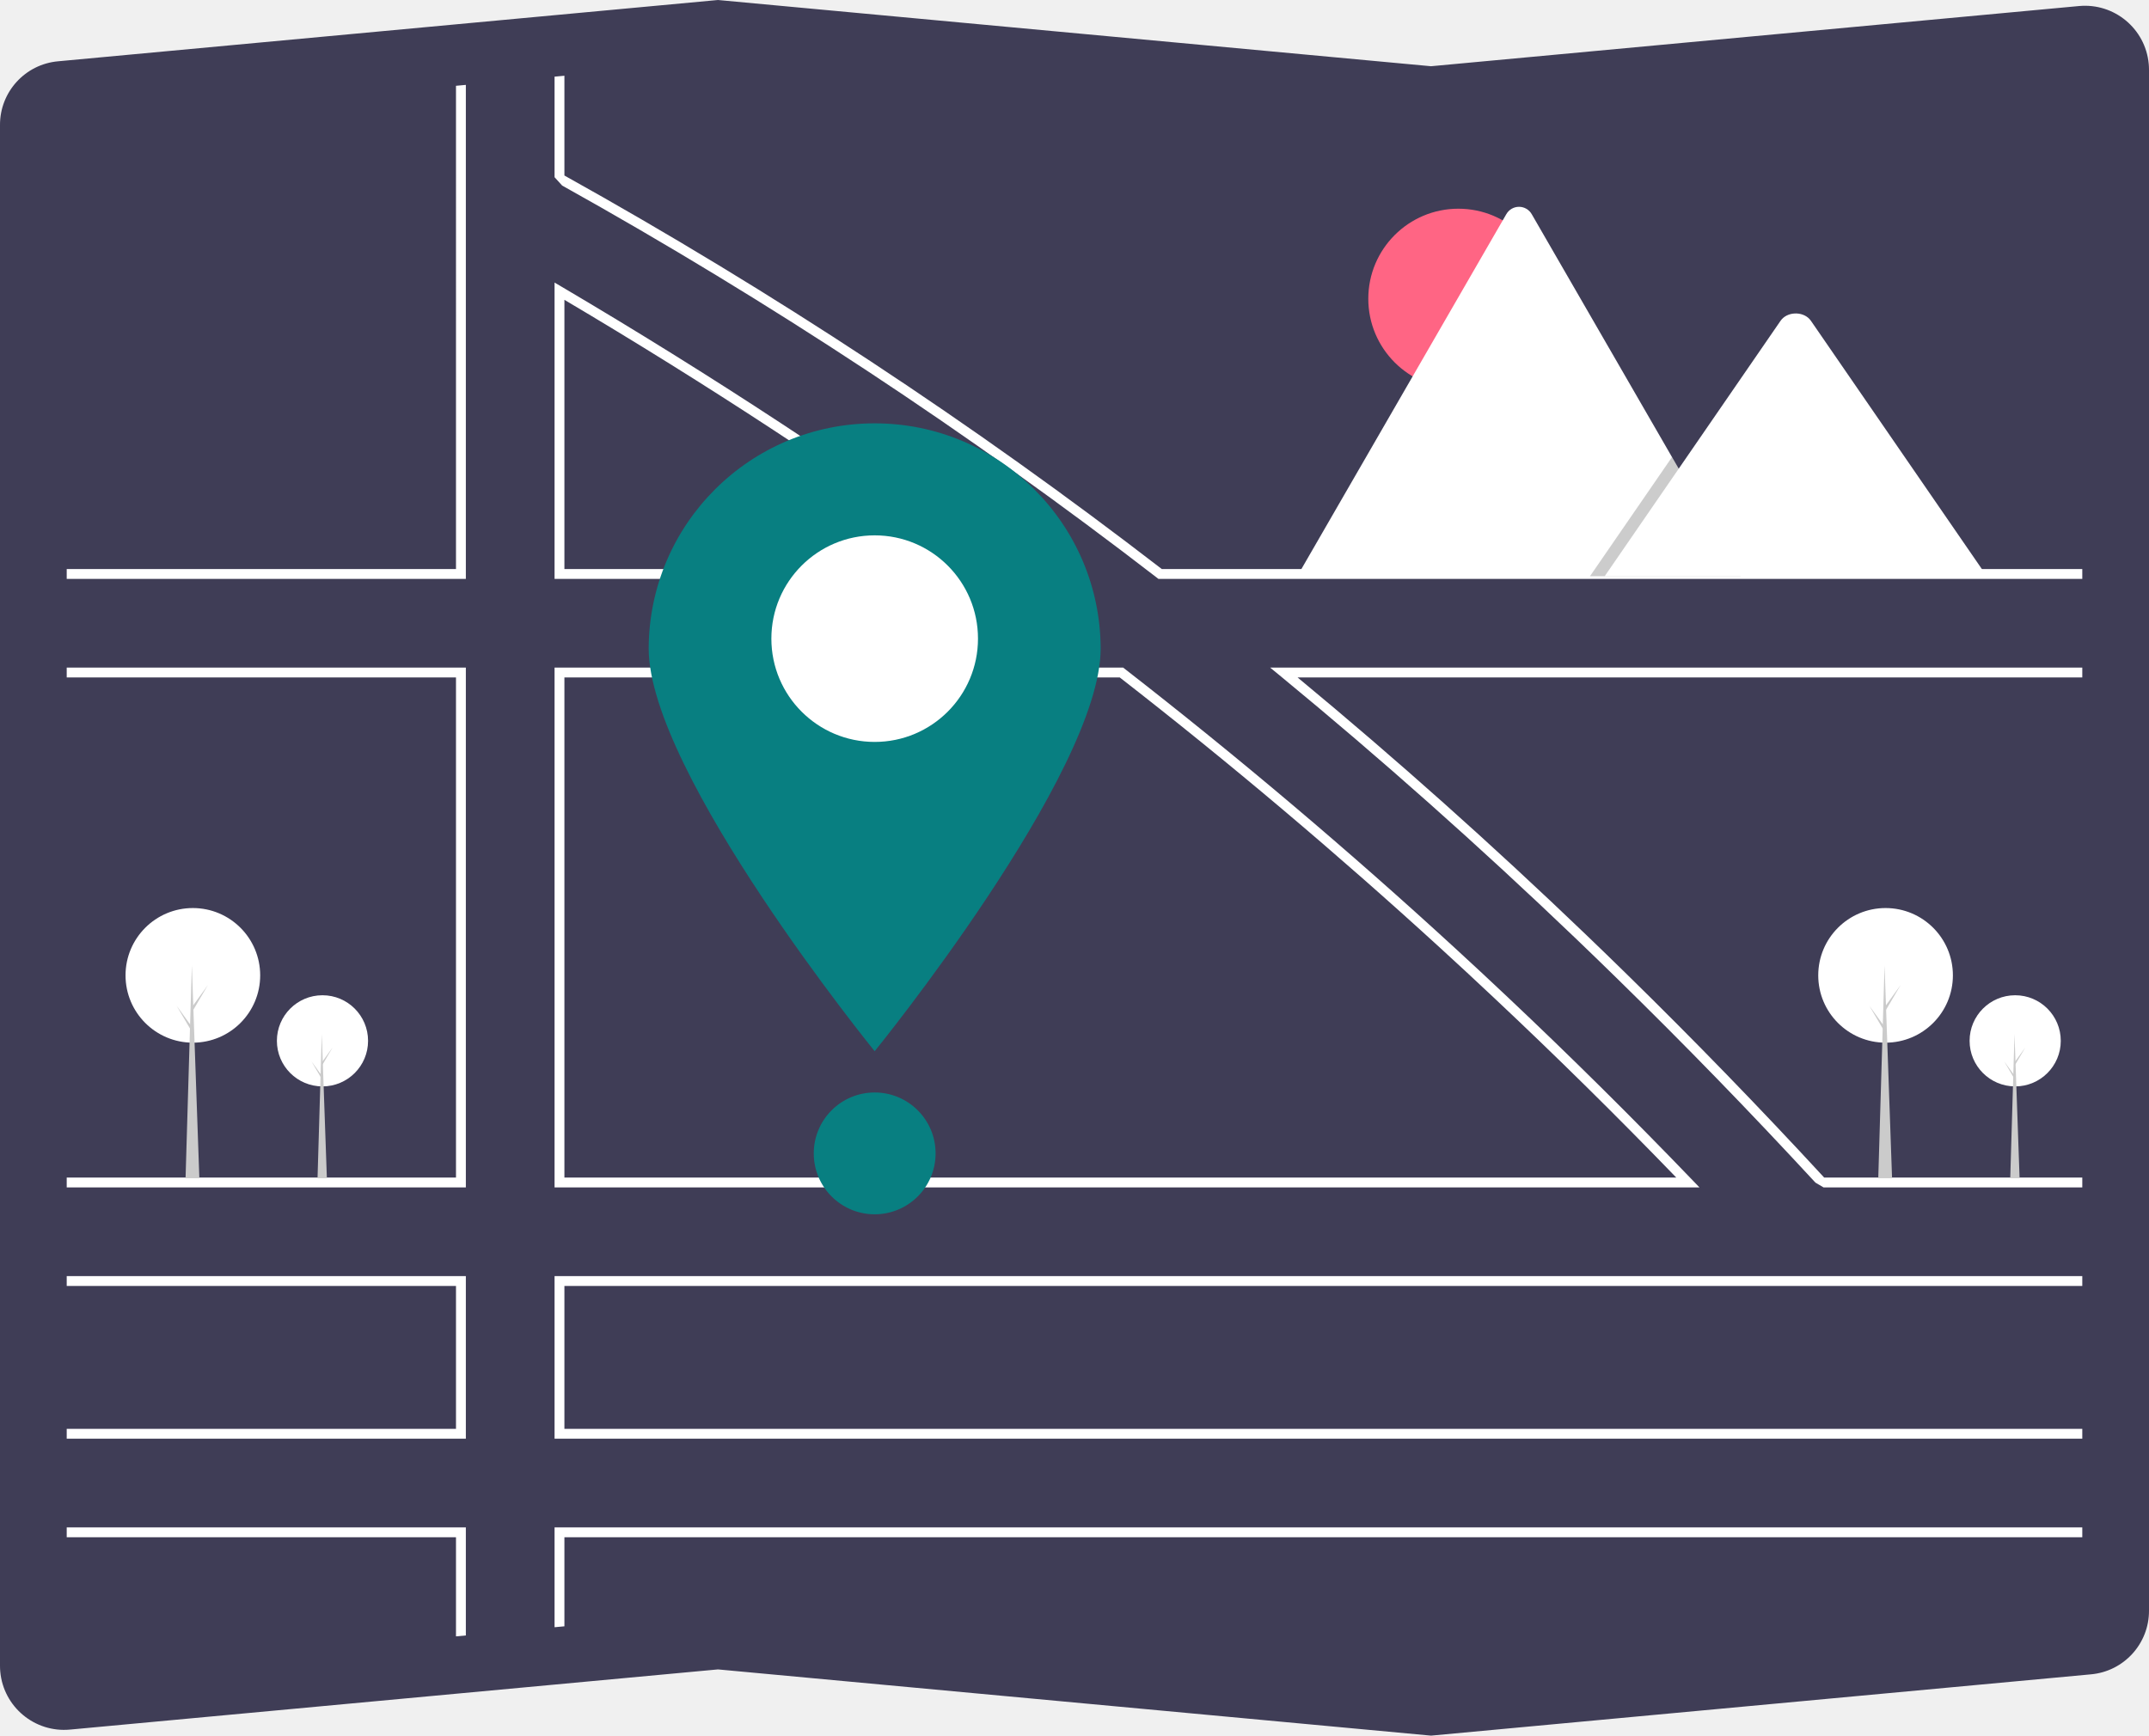
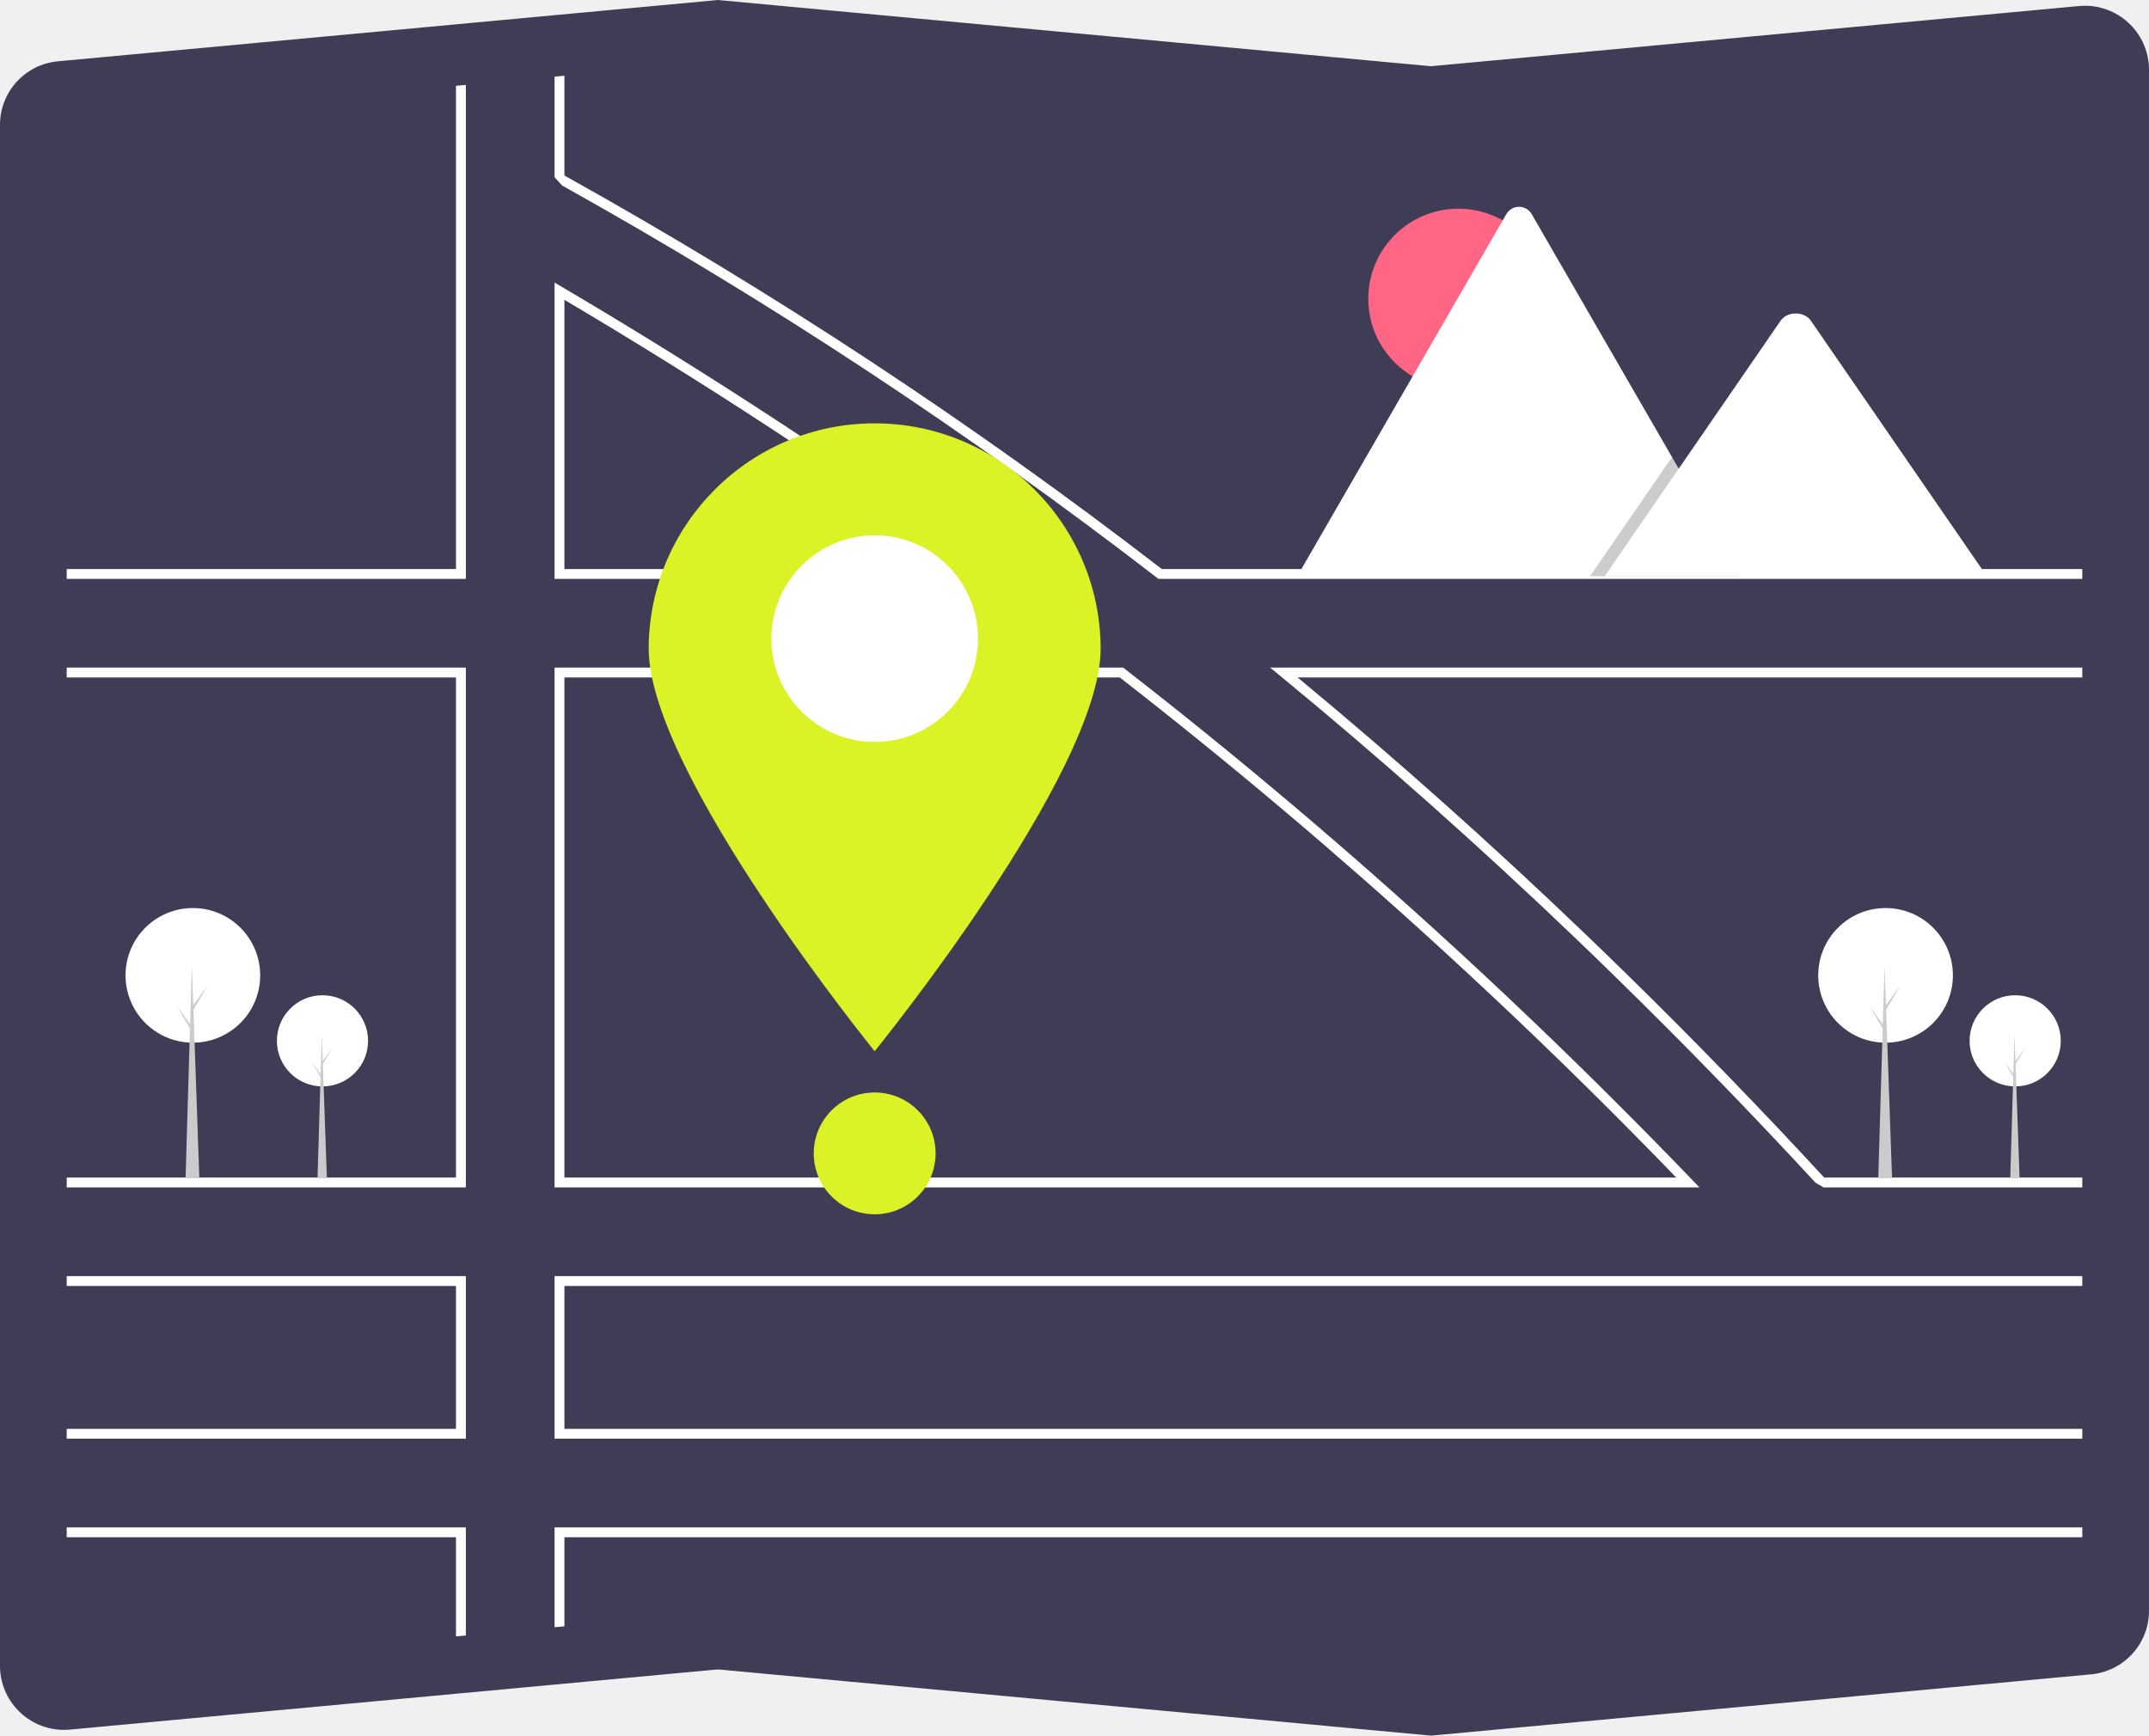
<svg xmlns="http://www.w3.org/2000/svg" data-name="Layer 1" width="721.112" height="582.535" viewBox="0 0 721.112 582.535">
  <path d="M719.635,741.267l-.153-.015L480.366,719.04,262.93,739.239a21.498,21.498,0,0,1-23.394-19.417q-.092-.991-.092-1.988V200.707a21.402,21.402,0,0,1,19.509-21.405l221.413-20.568.153.015,239.115,22.212L937.07,160.761a21.498,21.498,0,0,1,23.394,19.417q.092.991.092,1.988V699.293a21.402,21.402,0,0,1-19.509,21.406Z" transform="translate(-239.4438 -158.7327)" fill="#3f3d56" />
  <path d="M572.764,350.044c-46.286-33.71-94.987-65.676-144.738-95.004l-2.497-1.472v99.469H576.874Zm-143.928-.314V259.365c47.329,27.997,93.673,58.375,137.867,90.365Zm378.18,204.734q-30.027-31.217-61.608-61.013Q736.702,485.228,727.888,477.138q-53.79-49.412-111.119-93.987l-.447-.347H425.529V557.267H809.712Zm-378.18-.504V386.111H615.189q55.279,43,107.564,90.812,9.079,8.297,18.033,16.727,31.304,29.419,61.145,60.31Zm378.18.504q-30.027-31.217-61.608-61.013Q736.702,485.228,727.888,477.138q-53.79-49.412-111.119-93.987l-.447-.347H425.529V557.267H809.712Zm-378.18-.504V386.111H615.189q55.279,43,107.564,90.812,9.079,8.297,18.033,16.727,31.304,29.419,61.145,60.31ZM572.764,350.044c-46.286-33.71-94.987-65.676-144.738-95.004l-2.497-1.472v99.469H576.874Zm-143.928-.314V259.365c47.329,27.997,93.673,58.375,137.867,90.365Zm143.928.314c-46.286-33.71-94.987-65.676-144.738-95.004l-2.497-1.472v99.469H576.874Zm-143.928-.314V259.365c47.329,27.997,93.673,58.375,137.867,90.365Zm378.18,204.734q-30.027-31.217-61.608-61.013Q736.702,485.228,727.888,477.138q-53.79-49.412-111.119-93.987l-.447-.347H425.529V557.267H809.712Zm-378.18-.504V386.111H615.189q55.279,43,107.564,90.812,9.079,8.297,18.033,16.727,31.304,29.419,61.145,60.31ZM261.831,587.033v3.307H392.455v47.957H261.831v3.307H395.763V587.033Zm163.698,84.338v33.512l3.307-.306V674.678H938.17v-3.307Zm512.641-81.03V587.033H425.529v54.571H938.17v-3.307H428.836V590.34Zm-308.866-240.611A1613.796,1613.796,0,0,0,428.836,217.642v-33.487l-3.307.306v33.746l2.547,2.8A1610.486,1610.486,0,0,1,627.732,352.69l.447.347H938.17v-3.307Zm-236.849,0H261.831v3.307H395.763V187.223l-3.307.306ZM938.17,382.803H665.652l3.564,2.927q50.329,41.412,98.832,87.844,6.896,6.598,13.742,13.304,34.082,33.301,66.834,68.777l2.727,1.612h86.82v-3.307H851.558q-32.396-35.124-66.197-68.214-6.759-6.623-13.568-13.155-47.453-45.53-96.931-86.479H938.17ZM261.831,671.371V674.678H392.455v33.272l3.307-.306V671.371Zm0-288.567v3.307H392.455V553.959H261.831v3.307H395.763V382.803Zm310.933-32.759c-46.286-33.71-94.987-65.676-144.738-95.004l-2.497-1.472v99.469H576.874Zm-143.928-.314V259.365c47.329,27.997,93.673,58.375,137.867,90.365Zm378.18,204.734q-30.027-31.217-61.608-61.013Q736.702,485.228,727.888,477.138q-53.79-49.412-111.119-93.987l-.447-.347H425.529V557.267H809.712Zm-378.18-.504V386.111H615.189q55.279,43,107.564,90.812,9.079,8.297,18.033,16.727,31.304,29.419,61.145,60.31ZM572.764,350.044c-46.286-33.71-94.987-65.676-144.738-95.004l-2.497-1.472v99.469H576.874Zm-143.928-.314V259.365c47.329,27.997,93.673,58.375,137.867,90.365Zm378.18,204.734q-30.027-31.217-61.608-61.013Q736.702,485.228,727.888,477.138q-53.79-49.412-111.119-93.987l-.447-.347H425.529V557.267H809.712Zm-378.18-.504V386.111H615.189q55.279,43,107.564,90.812,9.079,8.297,18.033,16.727,31.304,29.419,61.145,60.31Z" transform="translate(-239.4438 -158.7327)" fill="#fff" />
-   <path d="M608.78,376.378c0,41.881-75.833,135.18-75.833,135.18s-75.833-93.299-75.833-135.18a75.833,75.833,0,0,1,151.665,0Z" transform="translate(-239.4438 -158.7327)" fill="#087f81" />
+   <path d="M608.78,376.378c0,41.881-75.833,135.18-75.833,135.18s-75.833-93.299-75.833-135.18a75.833,75.833,0,0,1,151.665,0Z" transform="translate(-239.4438 -158.7327)" fill="#dbf226" />
  <path d="M567.614,373.081a34.666,34.666,0,1,1-34.666-34.666A34.65,34.65,0,0,1,567.614,373.081Z" transform="translate(-239.4438 -158.7327)" fill="#fff" style="isolation:isolate" />
-   <circle cx="293.503" cy="387.115" r="20.442" fill="#087f81" />
+   <circle cx="293.503" cy="387.115" r="20.442" fill="#dbf226" />
  <circle cx="489.364" cy="100.272" r="30.223" fill="#ff6584" />
  <path d="M823.584,352.142H675.318a3.024,3.024,0,0,1-.554-.044l70.123-121.463a4.91,4.91,0,0,1,8.547,0l47.061,81.511,2.255,3.9Z" transform="translate(-239.4438 -158.7327)" fill="#fff" />
  <polygon points="584.141 193.409 533.519 193.409 558.369 157.313 560.157 154.713 561.052 153.413 563.306 157.313 584.141 193.409" opacity="0.2" style="isolation:isolate" />
  <path d="M906.138,352.142H777.9l24.85-36.096,1.788-2.6,32.382-47.039c2.123-3.083,7.23-3.275,9.726-.581a5.853,5.853,0,0,1,.466.581Z" transform="translate(-239.4438 -158.7327)" fill="#fff" />
  <circle cx="676.21" cy="349.335" r="15.296" fill="#fff" />
  <polygon points="677.685 395.409 674.552 395.409 675.98 347.031 677.685 395.409" fill="#cbcbcb" />
  <polygon points="676.256 356.2 679.62 351.546 676.21 357.352 675.842 356.707 676.256 356.2" fill="#cbcbcb" />
  <polygon points="675.888 360.899 672.524 356.246 675.934 362.051 676.302 361.406 675.888 360.899" fill="#cbcbcb" />
  <circle cx="632.716" cy="327.362" r="22.592" fill="#fff" />
  <polygon points="634.893 395.409 630.266 395.409 632.376 323.959 634.893 395.409" fill="#cbcbcb" />
  <polygon points="632.784 337.5 637.751 330.628 632.716 339.202 632.172 338.249 632.784 337.5" fill="#cbcbcb" />
  <polygon points="632.24 344.441 627.272 337.569 632.308 346.142 632.852 345.19 632.24 344.441" fill="#cbcbcb" />
  <circle cx="108.21" cy="349.335" r="15.296" fill="#fff" />
  <polygon points="109.685 395.409 106.552 395.409 107.98 347.031 109.685 395.409" fill="#cbcbcb" />
  <polygon points="108.256 356.2 111.62 351.546 108.21 357.352 107.842 356.707 108.256 356.2" fill="#cbcbcb" />
  <polygon points="107.888 360.899 104.524 356.246 107.934 362.051 108.302 361.406 107.888 360.899" fill="#cbcbcb" />
  <circle cx="64.716" cy="327.362" r="22.592" fill="#fff" />
  <polygon points="66.893 395.409 62.266 395.409 64.376 323.959 66.893 395.409" fill="#cbcbcb" />
  <polygon points="64.784 337.5 69.751 330.628 64.716 339.202 64.172 338.249 64.784 337.5" fill="#cbcbcb" />
  <polygon points="64.24 344.441 59.272 337.569 64.308 346.142 64.852 345.19 64.24 344.441" fill="#cbcbcb" />
</svg>
